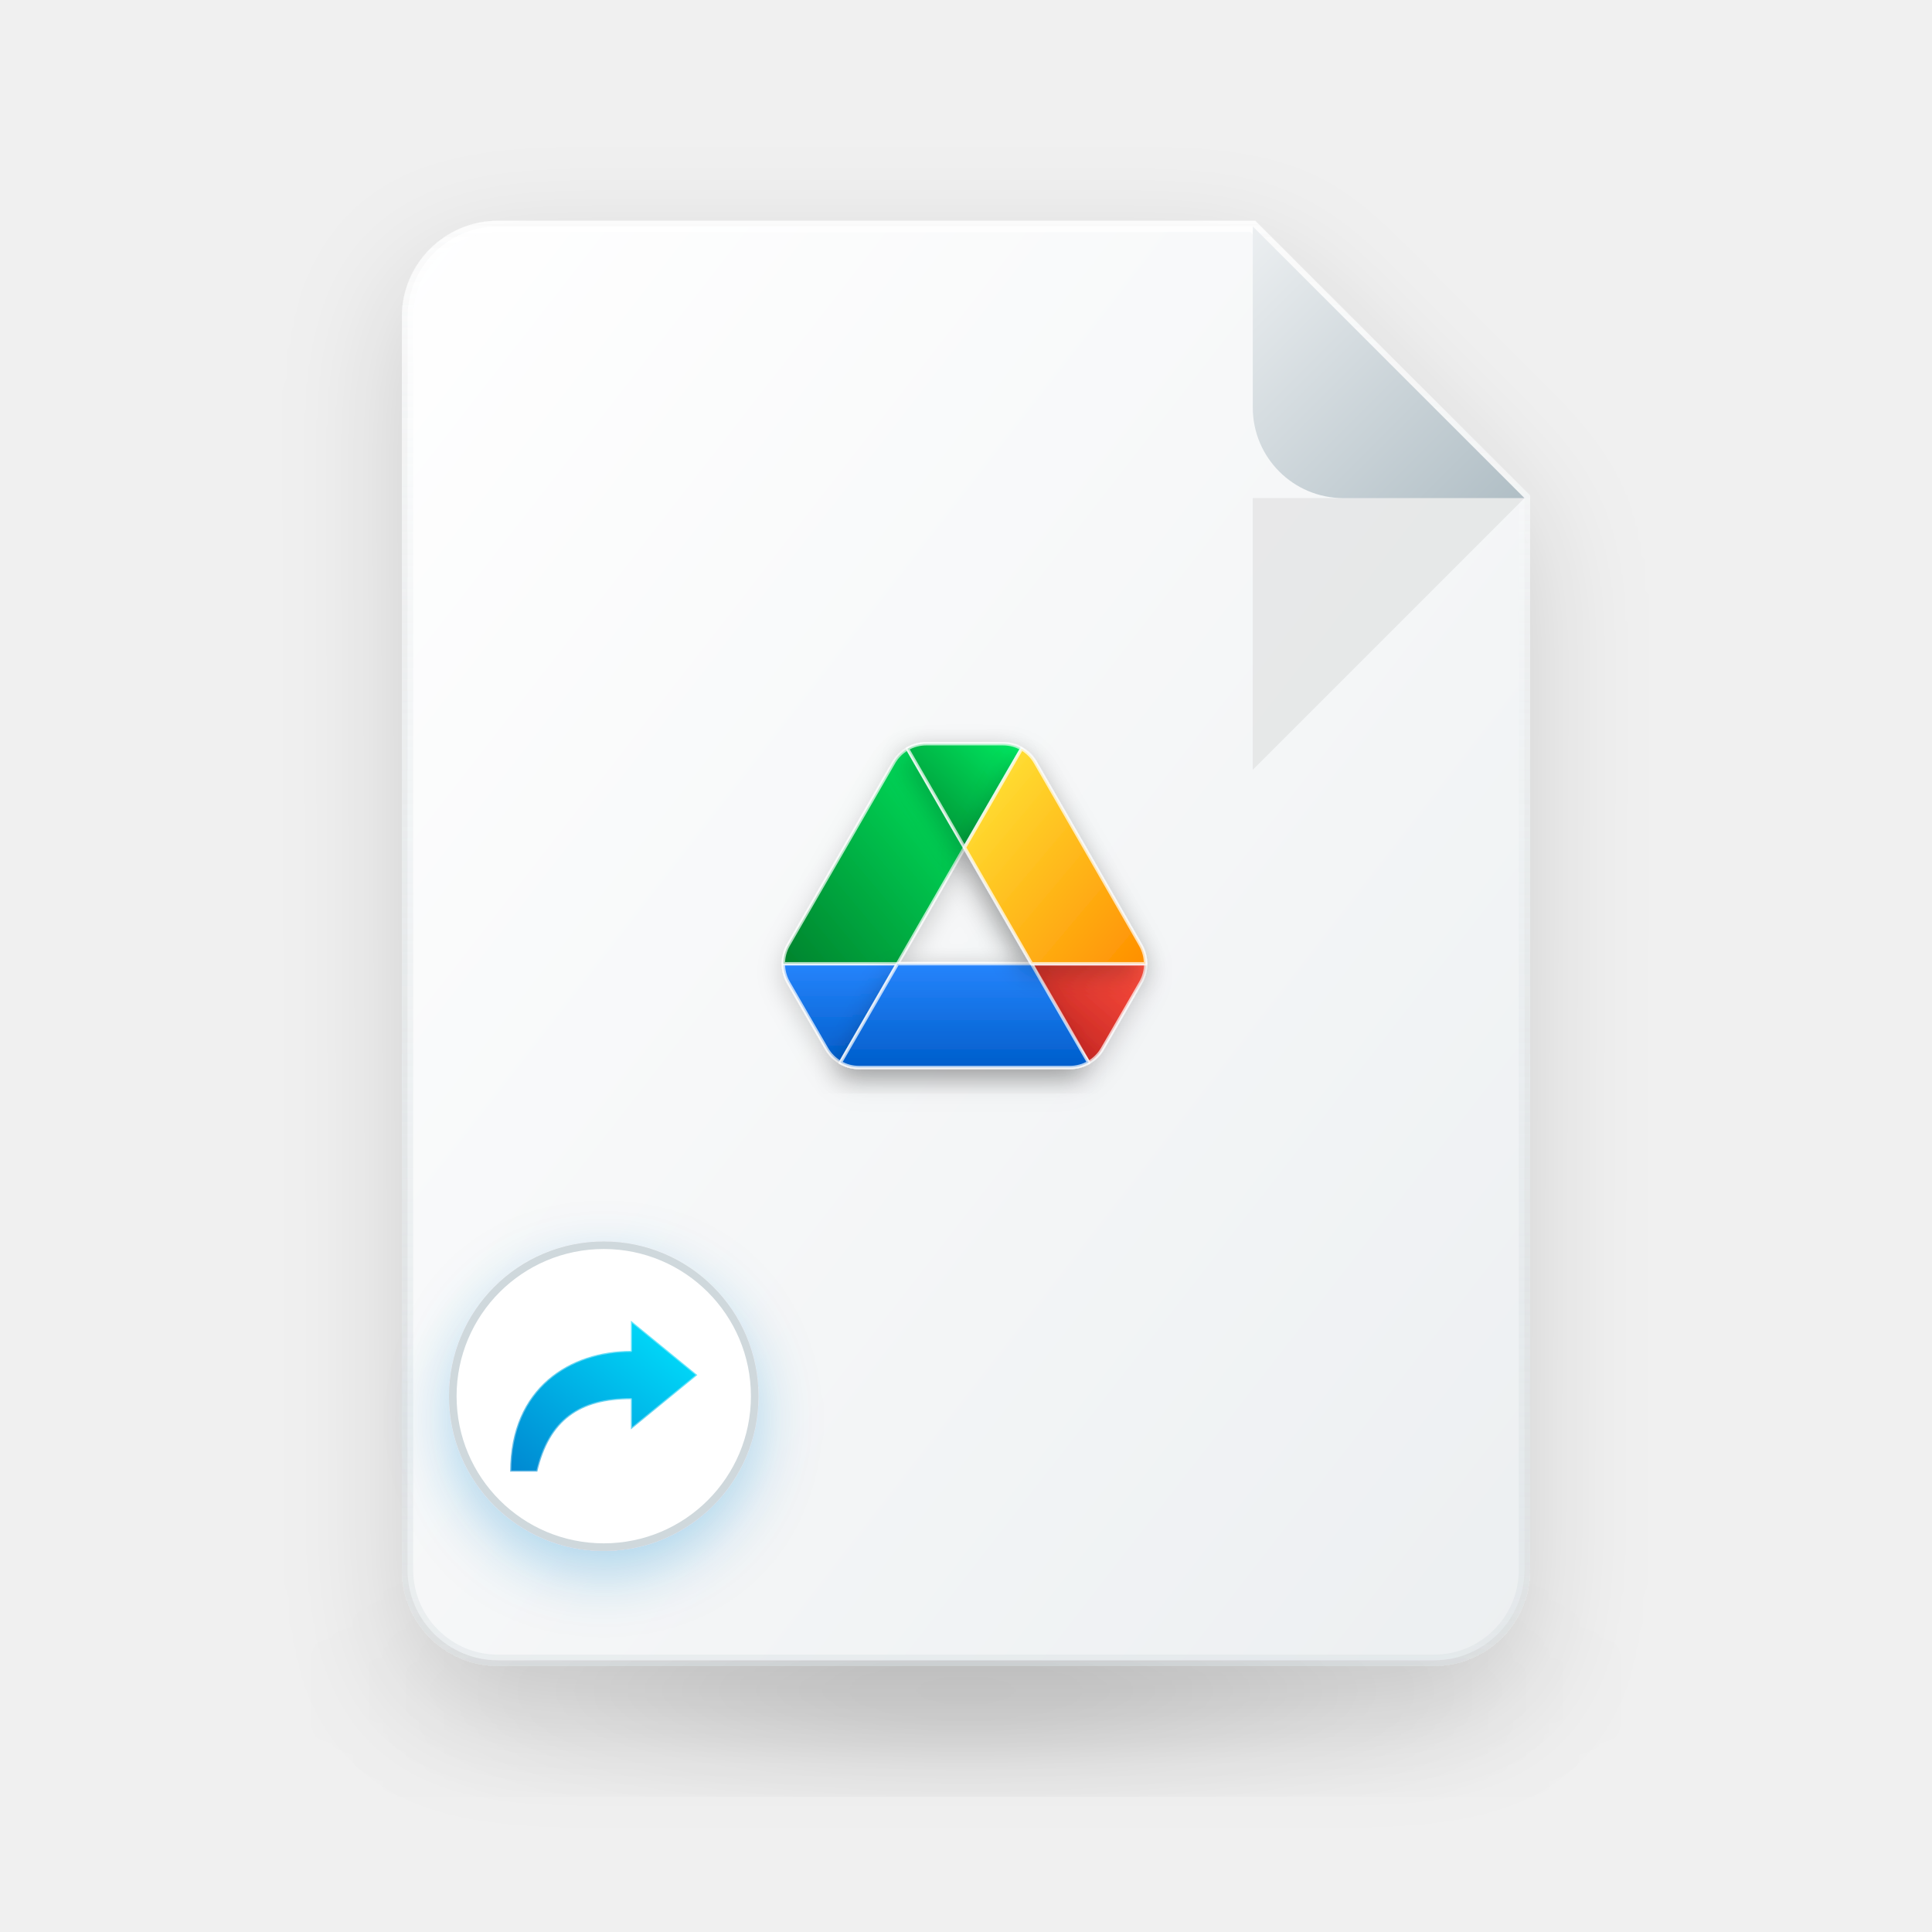
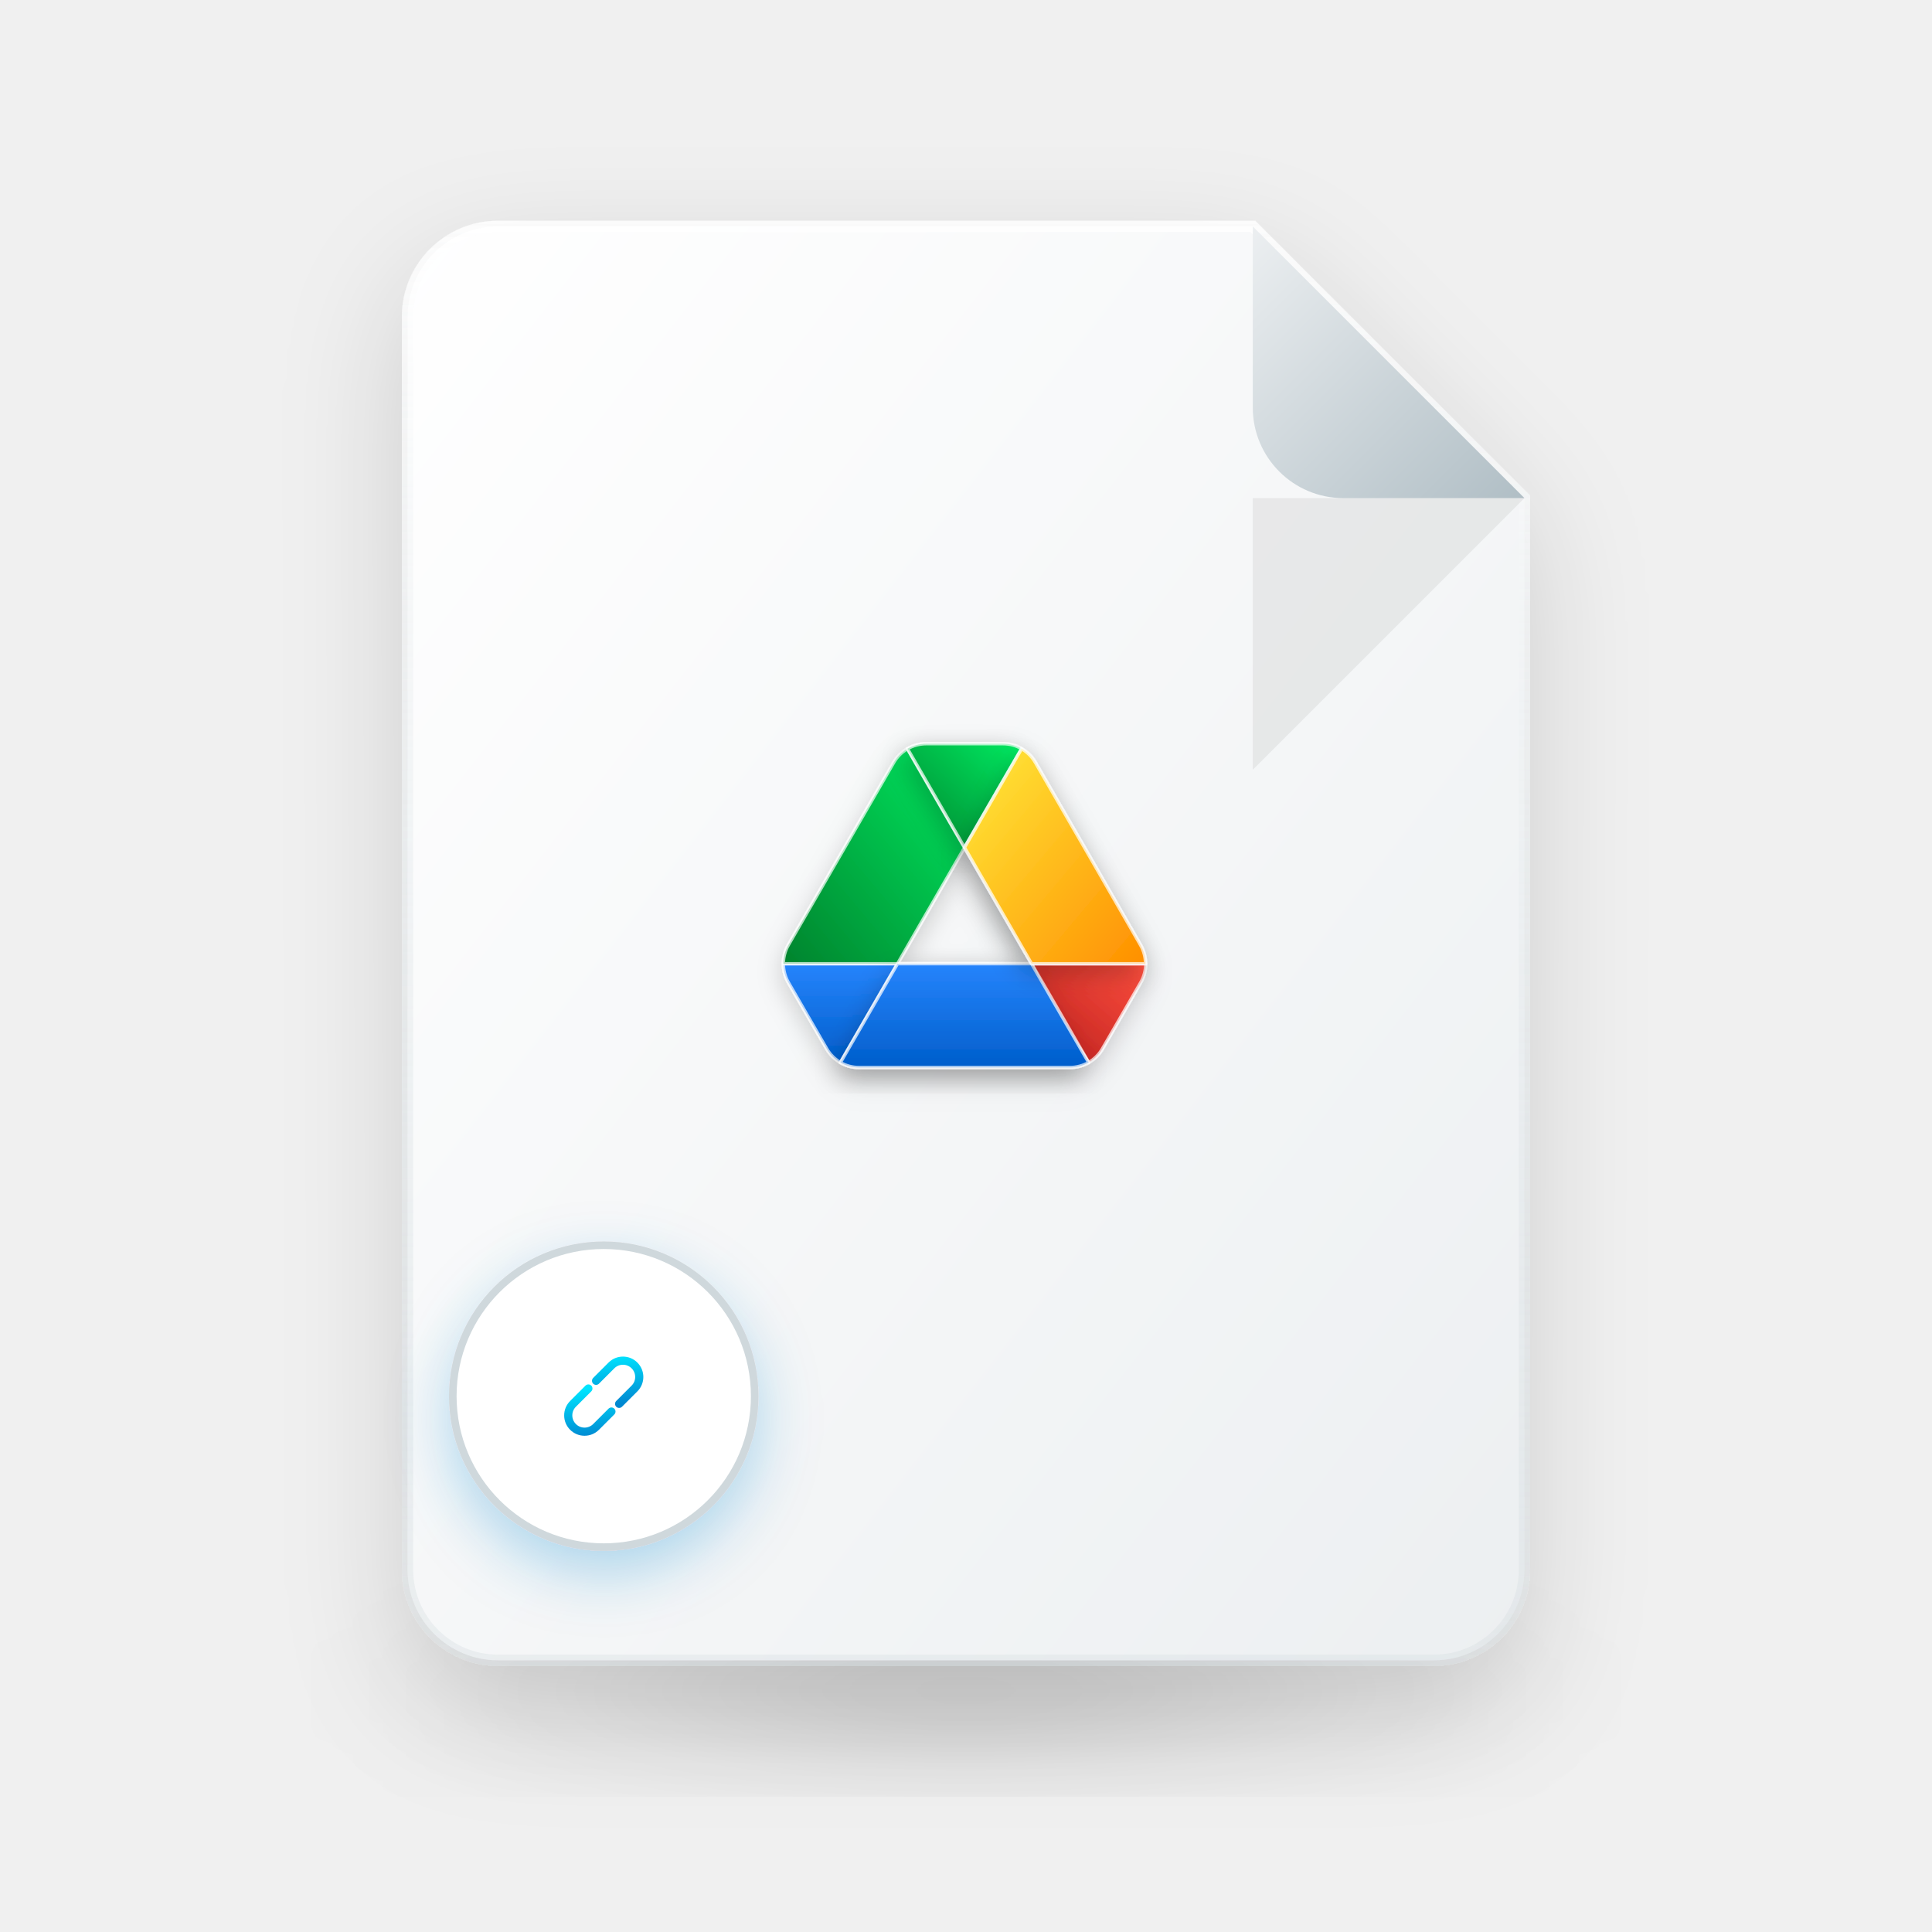
<svg xmlns="http://www.w3.org/2000/svg" viewBox="0 0 256 256" width="100%" height="100%">
  <defs>
    <filter id="blur-bg" x="-20%" y="-20%" width="140%" height="140%">
      <feGaussianBlur stdDeviation="8" />
    </filter>
    <filter id="shadow-page" x="-15%" y="-15%" width="130%" height="130%">
      <feDropShadow dx="0" dy="6" stdDeviation="8" flood-color="#000000" flood-opacity="0.15" />
    </filter>
    <radialGradient id="dropShadowGrad" cx="50%" cy="50%" r="50%">
      <stop offset="0%" stop-color="#000000" stop-opacity="0.25" />
      <stop offset="80%" stop-color="#000000" stop-opacity="0.04" />
      <stop offset="100%" stop-color="#000000" stop-opacity="0" />
    </radialGradient>
    <linearGradient id="pageGradient" x1="0" y1="0" x2="1" y2="1">
      <stop offset="0%" stop-color="#ffffff" />
      <stop offset="100%" stop-color="#eceff1" />
    </linearGradient>
    <linearGradient id="pageBorder" x1="0" y1="0" x2="0" y2="1">
      <stop offset="0%" stop-color="#ffffff" stop-opacity="0.8" />
      <stop offset="100%" stop-color="#cfd8dc" stop-opacity="0.3" />
    </linearGradient>
    <linearGradient id="foldGradient" x1="0" y1="0" x2="1" y2="1">
      <stop offset="0%" stop-color="#eceff1" />
      <stop offset="100%" stop-color="#b0bec5" />
    </linearGradient>
    <linearGradient id="blueGrad" x1="0" y1="1" x2="0" y2="0">
      <stop offset="0%" stop-color="#005ecb" />
      <stop offset="100%" stop-color="#2684fc" />
    </linearGradient>
    <linearGradient id="greenGrad" x1="0" y1="1" x2="1" y2="0">
      <stop offset="0%" stop-color="#00832d" />
      <stop offset="100%" stop-color="#00ea61" />
    </linearGradient>
    <linearGradient id="redGrad" x1="0" y1="1" x2="1" y2="0">
      <stop offset="0%" stop-color="#b71c1c" />
      <stop offset="100%" stop-color="#ff4f3e" />
    </linearGradient>
    <linearGradient id="yellowGrad" x1="1" y1="1" x2="0" y2="0">
      <stop offset="0%" stop-color="#ff8f00" />
      <stop offset="100%" stop-color="#ffeb3b" />
    </linearGradient>
    <filter id="logo-shadow" x="-20%" y="-20%" width="140%" height="140%">
      <feDropShadow dx="0" dy="2" stdDeviation="3" flood-color="#000000" flood-opacity="0.18" />
    </filter>
    <filter id="shadow-segment" x="-25%" y="-25%" width="150%" height="150%">
      <feDropShadow dx="-1" dy="2.5" stdDeviation="3" flood-color="#000000" flood-opacity="0.22" />
    </filter>
    <linearGradient id="arrowGrad" x1="0" y1="1" x2="1" y2="0">
      <stop offset="0%" stop-color="#0288d1" />
      <stop offset="100%" stop-color="#00e5ff" />
    </linearGradient>
    <filter id="arrow-glow" x="-30%" y="-30%" width="160%" height="160%">
      <feDropShadow dx="0" dy="3" stdDeviation="4" flood-color="#0288d1" flood-opacity="0.3" />
    </filter>
  </defs>
  <ellipse cx="128" cy="224" rx="86" ry="10" fill="url(#dropShadowGrad)" filter="url(#blur-bg)" />
  <path d="M 54 42             A 12 12 0 0 1 66 30             L 166 30             L 202 66             L 202 208             A 12 12 0 0 1 190 220             L 66 220             A 12 12 0 0 1 54 208             Z" fill="url(#pageGradient)" stroke="url(#pageBorder)" stroke-width="1.5" filter="url(#shadow-page)" />
  <path d="M 166 30             L 166 54             A 12 12 0 0 0 178 66             L 202 66             Z" fill="url(#foldGradient)" />
  <path d="M 166 66 L 202 66 L 166 102 Z" fill="#000000" opacity="0.06" />
  <g transform="translate(128, 120) scale(0.55) translate(-44, -39)" filter="url(#logo-shadow)" stroke="#ffffff" stroke-width="0.8" stroke-opacity="0.7" stroke-linejoin="round">
    <path d="m6.6 66.85 3.85 6.65c.8 1.4 1.95 2.5 3.3 3.3l13.75-23.8h-27.5c0 1.55.4 3.1 1.2 4.5z" fill="url(#blueGrad)" />
    <path d="m43.65 25-13.75-23.8c-1.35.8-2.5 1.9-3.3 3.3l-25.4 44a9.06 9.06 0 0 0 -1.2 4.5h27.5z" fill="url(#greenGrad)" />
    <path d="m73.55 76.8c1.35-.8 2.5-1.9 3.3-3.3l1.6-2.75 7.65-13.25c.8-1.4 1.2-2.95 1.2-4.5h-27.502l5.852 11.5z" fill="url(#redGrad)" />
    <path d="m43.65 25 13.75-23.8c-1.35-.8-2.9-1.2-4.5-1.2h-18.5c-1.6 0-3.15.45-4.5 1.2z" fill="url(#greenGrad)" filter="url(#shadow-segment)" />
    <path d="m59.8 53h-32.3l-13.75 23.8c1.35.8 2.9 1.2 4.5 1.2h50.8c1.6 0 3.15-.45 4.5-1.2z" fill="url(#blueGrad)" filter="url(#shadow-segment)" />
    <path d="m73.4 26.5-12.7-22c-.8-1.4-1.95-2.5-3.3-3.3l-13.75 23.8 16.15 28h27.45c0-1.55-.4-3.1-1.2-4.5z" fill="url(#yellowGrad)" filter="url(#shadow-segment)" />
  </g>
  <g filter="url(#arrow-glow)">
    <circle cx="80" cy="185" r="20" fill="#ffffff" stroke="#cfd8dc" stroke-width="1" />
-     <path d="M 80 176               C 80 120 120 96 160 96               L 160 76               L 204 112               L 160 148               L 160 128               C 126 128 106 142 98 176               Z" fill="url(#arrowGrad)" transform="translate(80, 185) scale(0.20) translate(-142, -126)" />
-     <path d="M 80 176               C 80 120 120 96 160 96               L 160 76               L 204 112               L 160 148               L 160 128               C 126 128 106 142 98 176               Z" fill="none" stroke="#ffffff" stroke-width="1.5" stroke-linejoin="round" opacity="0.4" transform="translate(80, 185) scale(0.20) translate(-142, -126)" />
+     <g transform="translate(80, 185) scale(0.09) translate(-128, -128) rotate(-45 128 128)">
+       <g fill="none" stroke="#ffffff" stroke-width="24" stroke-linecap="round" stroke-linejoin="round">
+         <path d="M 120,104 L 88,104 A 24,24 0 0,0 88,152 L 120,152" />
+         <path d="M 136,104 L 168,104 A 24,24 0 0,1 168,152 L 136,152" />
+         <path d="M 116,128 L 140,128" />
+       </g>
+       <g fill="none" stroke="url(#arrowGrad)" stroke-width="12" stroke-linecap="round" stroke-linejoin="round">
+         <path d="M 120,104 L 88,104 A 24,24 0 0,0 88,152 L 120,152" />
+         <path d="M 136,104 L 168,104 A 24,24 0 0,1 168,152 L 136,152" />
+         <path d="M 116,128 L 140,128" />
+       </g>
+     </g>
  </g>
</svg>
